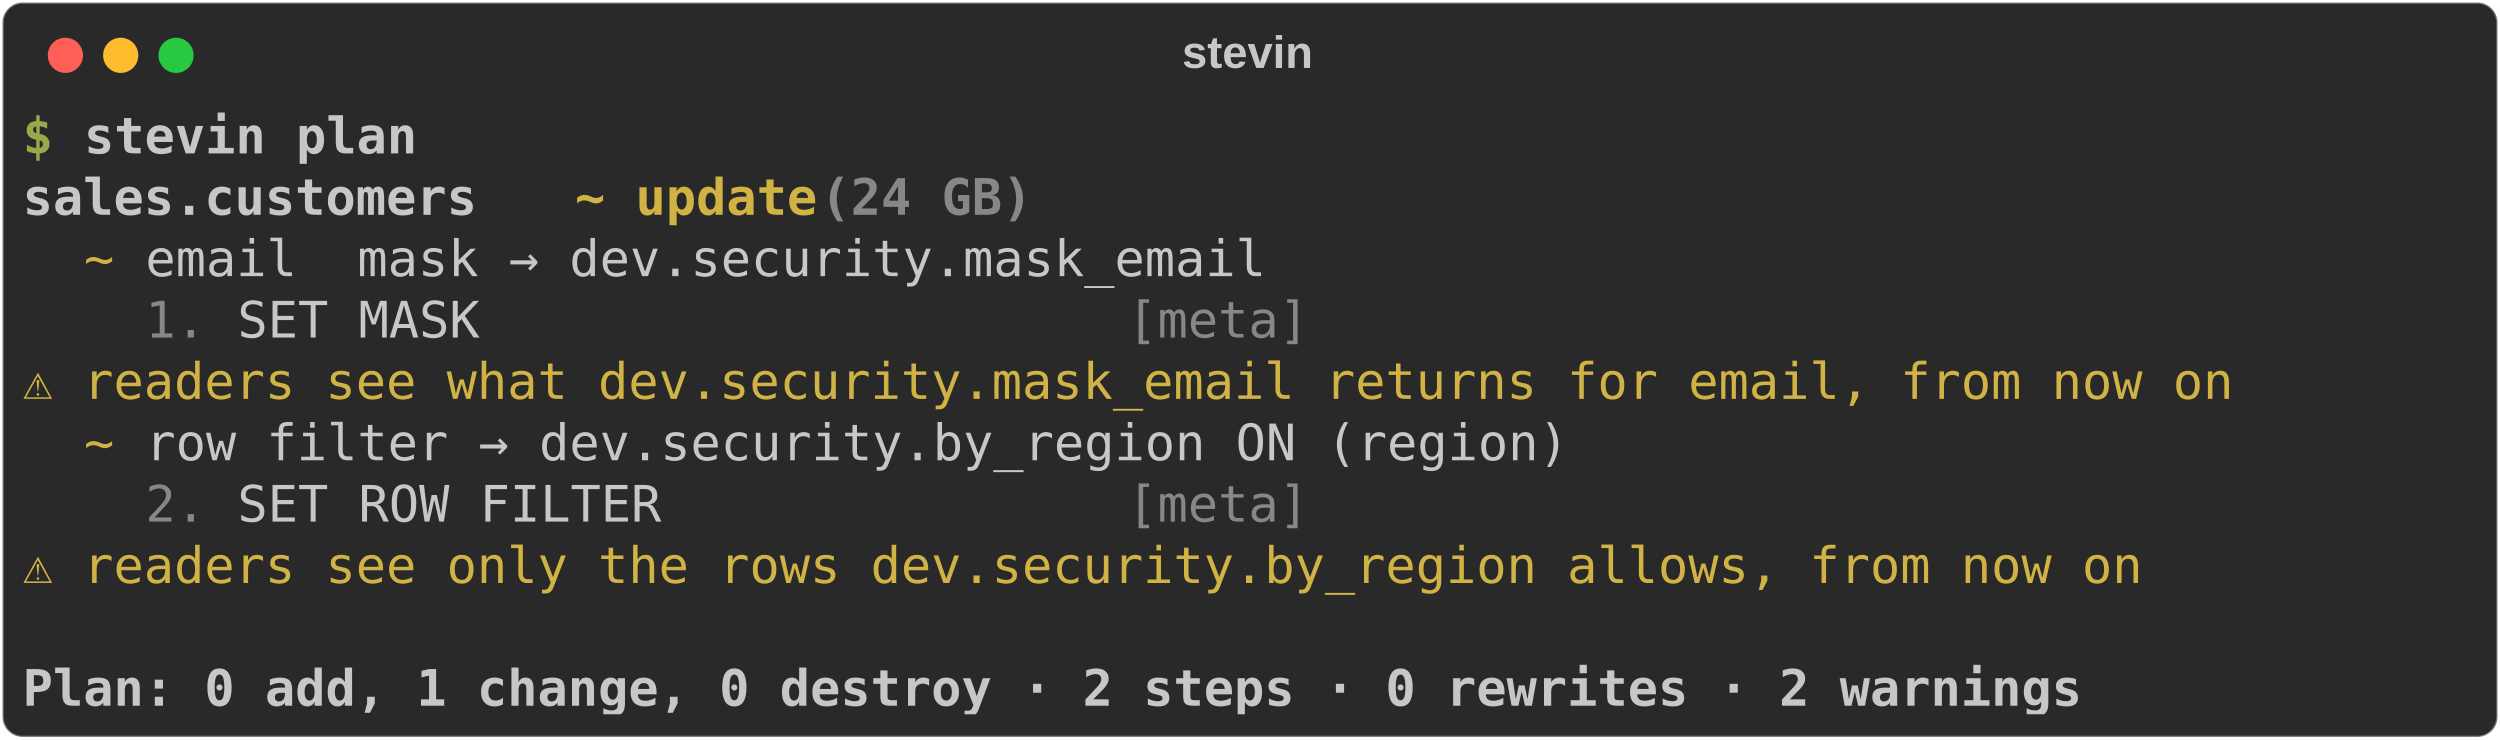
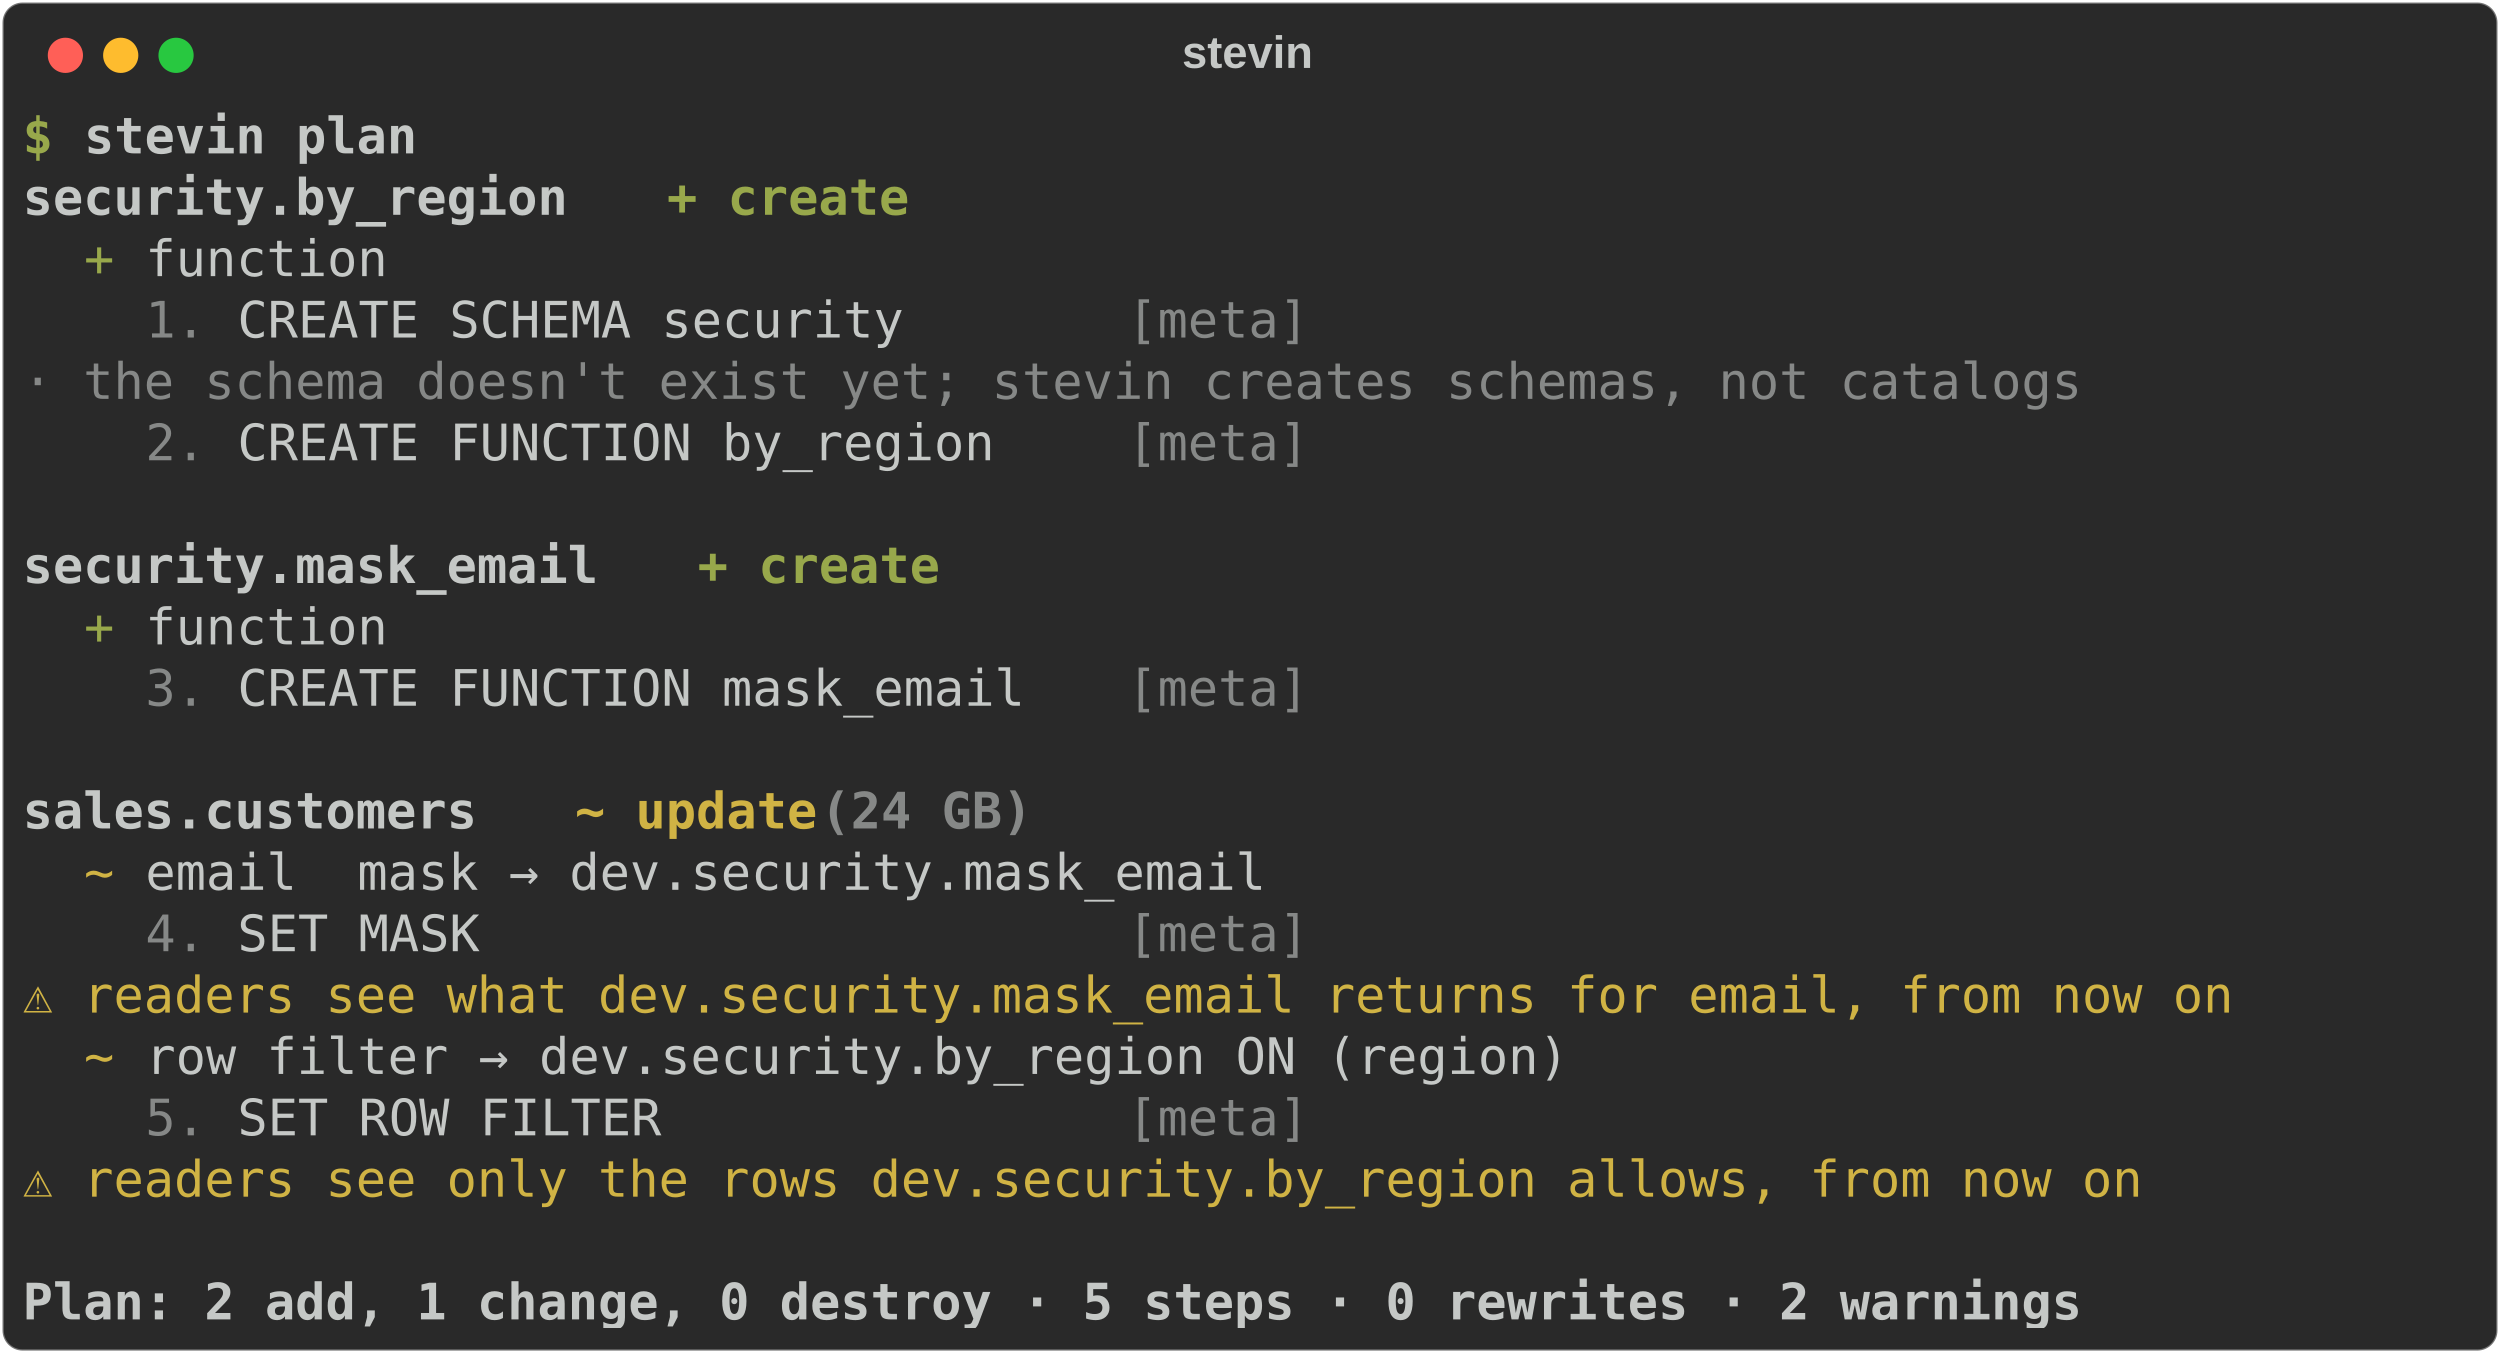
- <svg xmlns="http://www.w3.org/2000/svg" class="rich-terminal" viewBox="0 0 994 294.0">
+ <svg xmlns="http://www.w3.org/2000/svg" class="rich-terminal" viewBox="0 0 994 538.0">
  <style>

    @font-face {
        font-family: "Fira Code";
        src: local("FiraCode-Regular"),
                url("https://cdnjs.cloudflare.com/ajax/libs/firacode/6.2.0/woff2/FiraCode-Regular.woff2") format("woff2"),
                url("https://cdnjs.cloudflare.com/ajax/libs/firacode/6.2.0/woff/FiraCode-Regular.woff") format("woff");
        font-style: normal;
        font-weight: 400;
    }
    @font-face {
        font-family: "Fira Code";
        src: local("FiraCode-Bold"),
                url("https://cdnjs.cloudflare.com/ajax/libs/firacode/6.2.0/woff2/FiraCode-Bold.woff2") format("woff2"),
                url("https://cdnjs.cloudflare.com/ajax/libs/firacode/6.2.0/woff/FiraCode-Bold.woff") format("woff");
        font-style: bold;
        font-weight: 700;
    }

    .dp-feature-masks-matrix {
        font-family: Fira Code, monospace;
        font-size: 20px;
        line-height: 24.4px;
        font-variant-east-asian: full-width;
    }

    .dp-feature-masks-title {
        font-size: 18px;
        font-weight: bold;
        font-family: arial;
    }

    .dp-feature-masks-r1 { fill: #98a84b;font-weight: bold }
.dp-feature-masks-r2 { fill: #c5c8c6;font-weight: bold }
.dp-feature-masks-r3 { fill: #c5c8c6 }
- .dp-feature-masks-r4 { fill: #d0b344;font-weight: bold }
- .dp-feature-masks-r5 { fill: #868887;font-weight: bold }
- .dp-feature-masks-r6 { fill: #d0b344 }
- .dp-feature-masks-r7 { fill: #868887 }
+ .dp-feature-masks-r4 { fill: #98a84b }
+ .dp-feature-masks-r5 { fill: #868887 }
+ .dp-feature-masks-r6 { fill: #d0b344;font-weight: bold }
+ .dp-feature-masks-r7 { fill: #868887;font-weight: bold }
+ .dp-feature-masks-r8 { fill: #d0b344 }
    </style>
  <defs>
    <clipPath id="dp-feature-masks-clip-terminal">
-       <rect x="0" y="0" width="975.0" height="243.0" />
+       <rect x="0" y="0" width="975.0" height="487.0" />
    </clipPath>
    <clipPath id="dp-feature-masks-line-0">
      <rect x="0" y="1.5" width="976" height="24.65" />
    </clipPath>
    <clipPath id="dp-feature-masks-line-1">
      <rect x="0" y="25.9" width="976" height="24.65" />
    </clipPath>
    <clipPath id="dp-feature-masks-line-2">
      <rect x="0" y="50.3" width="976" height="24.65" />
    </clipPath>
    <clipPath id="dp-feature-masks-line-3">
      <rect x="0" y="74.7" width="976" height="24.65" />
    </clipPath>
    <clipPath id="dp-feature-masks-line-4">
      <rect x="0" y="99.1" width="976" height="24.65" />
    </clipPath>
    <clipPath id="dp-feature-masks-line-5">
      <rect x="0" y="123.5" width="976" height="24.65" />
    </clipPath>
    <clipPath id="dp-feature-masks-line-6">
      <rect x="0" y="147.9" width="976" height="24.65" />
    </clipPath>
    <clipPath id="dp-feature-masks-line-7">
      <rect x="0" y="172.3" width="976" height="24.65" />
    </clipPath>
    <clipPath id="dp-feature-masks-line-8">
      <rect x="0" y="196.7" width="976" height="24.65" />
    </clipPath>
+     <clipPath id="dp-feature-masks-line-9">
+       <rect x="0" y="221.1" width="976" height="24.65" />
+     </clipPath>
+     <clipPath id="dp-feature-masks-line-10">
+       <rect x="0" y="245.5" width="976" height="24.65" />
+     </clipPath>
+     <clipPath id="dp-feature-masks-line-11">
+       <rect x="0" y="269.9" width="976" height="24.65" />
+     </clipPath>
+     <clipPath id="dp-feature-masks-line-12">
+       <rect x="0" y="294.3" width="976" height="24.65" />
+     </clipPath>
+     <clipPath id="dp-feature-masks-line-13">
+       <rect x="0" y="318.7" width="976" height="24.65" />
+     </clipPath>
+     <clipPath id="dp-feature-masks-line-14">
+       <rect x="0" y="343.1" width="976" height="24.65" />
+     </clipPath>
+     <clipPath id="dp-feature-masks-line-15">
+       <rect x="0" y="367.5" width="976" height="24.65" />
+     </clipPath>
+     <clipPath id="dp-feature-masks-line-16">
+       <rect x="0" y="391.9" width="976" height="24.65" />
+     </clipPath>
+     <clipPath id="dp-feature-masks-line-17">
+       <rect x="0" y="416.3" width="976" height="24.65" />
+     </clipPath>
+     <clipPath id="dp-feature-masks-line-18">
+       <rect x="0" y="440.7" width="976" height="24.65" />
+     </clipPath>
  </defs>
-   <rect fill="#292929" stroke="rgba(255,255,255,0.35)" stroke-width="1" x="1" y="1" width="992" height="292" rx="8" />
+   <rect fill="#292929" stroke="rgba(255,255,255,0.35)" stroke-width="1" x="1" y="1" width="992" height="536" rx="8" />
  <text class="dp-feature-masks-title" fill="#c5c8c6" text-anchor="middle" x="496" y="27">stevin</text>
  <g transform="translate(26,22)">
    <circle cx="0" cy="0" r="7" fill="#ff5f57" />
    <circle cx="22" cy="0" r="7" fill="#febc2e" />
    <circle cx="44" cy="0" r="7" fill="#28c840" />
  </g>
  <g transform="translate(9, 41)" clip-path="url(#dp-feature-masks-clip-terminal)">
    <g class="dp-feature-masks-matrix">
      <text class="dp-feature-masks-r1" x="0" y="20" textLength="24.4" clip-path="url(#dp-feature-masks-line-0)">$ </text>
      <text class="dp-feature-masks-r2" x="24.4" y="20" textLength="134.2" clip-path="url(#dp-feature-masks-line-0)">stevin plan</text>
      <text class="dp-feature-masks-r3" x="976" y="20" textLength="12.2" clip-path="url(#dp-feature-masks-line-0)">
</text>
-       <text class="dp-feature-masks-r2" x="0" y="44.4" textLength="219.6" clip-path="url(#dp-feature-masks-line-1)">sales.customers   </text>
-       <text class="dp-feature-masks-r4" x="219.6" y="44.4" textLength="97.6" clip-path="url(#dp-feature-masks-line-1)">~ update</text>
-       <text class="dp-feature-masks-r5" x="317.2" y="44.4" textLength="109.8" clip-path="url(#dp-feature-masks-line-1)">  (24 GB)</text>
+       <text class="dp-feature-masks-r2" x="0" y="44.4" textLength="256.2" clip-path="url(#dp-feature-masks-line-1)">security.by_region   </text>
+       <text class="dp-feature-masks-r1" x="256.2" y="44.4" textLength="97.6" clip-path="url(#dp-feature-masks-line-1)">+ create</text>
      <text class="dp-feature-masks-r3" x="976" y="44.4" textLength="12.2" clip-path="url(#dp-feature-masks-line-1)">
</text>
-       <text class="dp-feature-masks-r6" x="24.4" y="68.8" textLength="24.4" clip-path="url(#dp-feature-masks-line-2)">~ </text>
-       <text class="dp-feature-masks-r3" x="48.8" y="68.8" textLength="451.4" clip-path="url(#dp-feature-masks-line-2)">email  mask → dev.security.mask_email</text>
+       <text class="dp-feature-masks-r4" x="24.4" y="68.8" textLength="24.4" clip-path="url(#dp-feature-masks-line-2)">+ </text>
+       <text class="dp-feature-masks-r3" x="48.8" y="68.8" textLength="97.6" clip-path="url(#dp-feature-masks-line-2)">function</text>
      <text class="dp-feature-masks-r3" x="976" y="68.8" textLength="12.2" clip-path="url(#dp-feature-masks-line-2)">
</text>
-       <text class="dp-feature-masks-r7" x="48.8" y="93.2" textLength="36.6" clip-path="url(#dp-feature-masks-line-3)">1. </text>
-       <text class="dp-feature-masks-r3" x="85.4" y="93.2" textLength="353.8" clip-path="url(#dp-feature-masks-line-3)">SET MASK                     </text>
-       <text class="dp-feature-masks-r7" x="439.2" y="93.2" textLength="73.2" clip-path="url(#dp-feature-masks-line-3)">[meta]</text>
+       <text class="dp-feature-masks-r5" x="48.8" y="93.2" textLength="36.6" clip-path="url(#dp-feature-masks-line-3)">1. </text>
+       <text class="dp-feature-masks-r3" x="85.4" y="93.2" textLength="353.8" clip-path="url(#dp-feature-masks-line-3)">CREATE SCHEMA security       </text>
+       <text class="dp-feature-masks-r5" x="439.2" y="93.2" textLength="73.2" clip-path="url(#dp-feature-masks-line-3)">[meta]</text>
      <text class="dp-feature-masks-r3" x="976" y="93.2" textLength="12.2" clip-path="url(#dp-feature-masks-line-3)">
</text>
-       <text class="dp-feature-masks-r6" x="0" y="117.6" textLength="976" clip-path="url(#dp-feature-masks-line-4)">       ⚠ readers see what dev.security.mask_email returns for email, from now on</text>
+       <text class="dp-feature-masks-r5" x="0" y="117.6" textLength="915" clip-path="url(#dp-feature-masks-line-4)">       · the schema doesn't exist yet; stevin creates schemas, not catalogs</text>
      <text class="dp-feature-masks-r3" x="976" y="117.6" textLength="12.2" clip-path="url(#dp-feature-masks-line-4)">
</text>
-       <text class="dp-feature-masks-r6" x="24.4" y="142" textLength="24.4" clip-path="url(#dp-feature-masks-line-5)">~ </text>
-       <text class="dp-feature-masks-r3" x="48.8" y="142" textLength="573.4" clip-path="url(#dp-feature-masks-line-5)">row filter → dev.security.by_region ON (region)</text>
+       <text class="dp-feature-masks-r5" x="48.8" y="142" textLength="36.6" clip-path="url(#dp-feature-masks-line-5)">2. </text>
+       <text class="dp-feature-masks-r3" x="85.4" y="142" textLength="353.8" clip-path="url(#dp-feature-masks-line-5)">CREATE FUNCTION by_region    </text>
+       <text class="dp-feature-masks-r5" x="439.2" y="142" textLength="73.2" clip-path="url(#dp-feature-masks-line-5)">[meta]</text>
      <text class="dp-feature-masks-r3" x="976" y="142" textLength="12.2" clip-path="url(#dp-feature-masks-line-5)">
</text>
-       <text class="dp-feature-masks-r7" x="48.8" y="166.4" textLength="36.6" clip-path="url(#dp-feature-masks-line-6)">2. </text>
-       <text class="dp-feature-masks-r3" x="85.4" y="166.4" textLength="353.8" clip-path="url(#dp-feature-masks-line-6)">SET ROW FILTER               </text>
-       <text class="dp-feature-masks-r7" x="439.2" y="166.4" textLength="73.2" clip-path="url(#dp-feature-masks-line-6)">[meta]</text>
      <text class="dp-feature-masks-r3" x="976" y="166.4" textLength="12.2" clip-path="url(#dp-feature-masks-line-6)">
</text>
-       <text class="dp-feature-masks-r6" x="0" y="190.8" textLength="939.4" clip-path="url(#dp-feature-masks-line-7)">       ⚠ readers see only the rows dev.security.by_region allows, from now on</text>
+       <text class="dp-feature-masks-r2" x="0" y="190.8" textLength="268.4" clip-path="url(#dp-feature-masks-line-7)">security.mask_email   </text>
+       <text class="dp-feature-masks-r1" x="268.4" y="190.8" textLength="97.6" clip-path="url(#dp-feature-masks-line-7)">+ create</text>
      <text class="dp-feature-masks-r3" x="976" y="190.8" textLength="12.2" clip-path="url(#dp-feature-masks-line-7)">
</text>
+       <text class="dp-feature-masks-r4" x="24.4" y="215.2" textLength="24.4" clip-path="url(#dp-feature-masks-line-8)">+ </text>
+       <text class="dp-feature-masks-r3" x="48.8" y="215.2" textLength="97.6" clip-path="url(#dp-feature-masks-line-8)">function</text>
      <text class="dp-feature-masks-r3" x="976" y="215.2" textLength="12.2" clip-path="url(#dp-feature-masks-line-8)">
</text>
-       <text class="dp-feature-masks-r2" x="0" y="239.6" textLength="829.6" clip-path="url(#dp-feature-masks-line-9)">Plan: 0 add, 1 change, 0 destroy · 2 steps · 0 rewrites · 2 warnings</text>
+       <text class="dp-feature-masks-r5" x="48.8" y="239.6" textLength="36.6" clip-path="url(#dp-feature-masks-line-9)">3. </text>
+       <text class="dp-feature-masks-r3" x="85.4" y="239.6" textLength="353.8" clip-path="url(#dp-feature-masks-line-9)">CREATE FUNCTION mask_email   </text>
+       <text class="dp-feature-masks-r5" x="439.2" y="239.6" textLength="73.2" clip-path="url(#dp-feature-masks-line-9)">[meta]</text>
      <text class="dp-feature-masks-r3" x="976" y="239.6" textLength="12.2" clip-path="url(#dp-feature-masks-line-9)">
+ </text>
+       <text class="dp-feature-masks-r3" x="976" y="264" textLength="12.2" clip-path="url(#dp-feature-masks-line-10)">
+ </text>
+       <text class="dp-feature-masks-r2" x="0" y="288.4" textLength="219.6" clip-path="url(#dp-feature-masks-line-11)">sales.customers   </text>
+       <text class="dp-feature-masks-r6" x="219.6" y="288.4" textLength="97.6" clip-path="url(#dp-feature-masks-line-11)">~ update</text>
+       <text class="dp-feature-masks-r7" x="317.2" y="288.4" textLength="109.8" clip-path="url(#dp-feature-masks-line-11)">  (24 GB)</text>
+       <text class="dp-feature-masks-r3" x="976" y="288.4" textLength="12.2" clip-path="url(#dp-feature-masks-line-11)">
+ </text>
+       <text class="dp-feature-masks-r8" x="24.4" y="312.8" textLength="24.4" clip-path="url(#dp-feature-masks-line-12)">~ </text>
+       <text class="dp-feature-masks-r3" x="48.8" y="312.8" textLength="451.4" clip-path="url(#dp-feature-masks-line-12)">email  mask → dev.security.mask_email</text>
+       <text class="dp-feature-masks-r3" x="976" y="312.8" textLength="12.2" clip-path="url(#dp-feature-masks-line-12)">
+ </text>
+       <text class="dp-feature-masks-r5" x="48.8" y="337.2" textLength="36.6" clip-path="url(#dp-feature-masks-line-13)">4. </text>
+       <text class="dp-feature-masks-r3" x="85.4" y="337.2" textLength="353.8" clip-path="url(#dp-feature-masks-line-13)">SET MASK                     </text>
+       <text class="dp-feature-masks-r5" x="439.2" y="337.2" textLength="73.2" clip-path="url(#dp-feature-masks-line-13)">[meta]</text>
+       <text class="dp-feature-masks-r3" x="976" y="337.2" textLength="12.2" clip-path="url(#dp-feature-masks-line-13)">
+ </text>
+       <text class="dp-feature-masks-r8" x="0" y="361.6" textLength="976" clip-path="url(#dp-feature-masks-line-14)">       ⚠ readers see what dev.security.mask_email returns for email, from now on</text>
+       <text class="dp-feature-masks-r3" x="976" y="361.6" textLength="12.2" clip-path="url(#dp-feature-masks-line-14)">
+ </text>
+       <text class="dp-feature-masks-r8" x="24.4" y="386" textLength="24.4" clip-path="url(#dp-feature-masks-line-15)">~ </text>
+       <text class="dp-feature-masks-r3" x="48.8" y="386" textLength="573.4" clip-path="url(#dp-feature-masks-line-15)">row filter → dev.security.by_region ON (region)</text>
+       <text class="dp-feature-masks-r3" x="976" y="386" textLength="12.2" clip-path="url(#dp-feature-masks-line-15)">
+ </text>
+       <text class="dp-feature-masks-r5" x="48.8" y="410.4" textLength="36.6" clip-path="url(#dp-feature-masks-line-16)">5. </text>
+       <text class="dp-feature-masks-r3" x="85.4" y="410.4" textLength="353.8" clip-path="url(#dp-feature-masks-line-16)">SET ROW FILTER               </text>
+       <text class="dp-feature-masks-r5" x="439.2" y="410.4" textLength="73.2" clip-path="url(#dp-feature-masks-line-16)">[meta]</text>
+       <text class="dp-feature-masks-r3" x="976" y="410.4" textLength="12.2" clip-path="url(#dp-feature-masks-line-16)">
+ </text>
+       <text class="dp-feature-masks-r8" x="0" y="434.8" textLength="939.4" clip-path="url(#dp-feature-masks-line-17)">       ⚠ readers see only the rows dev.security.by_region allows, from now on</text>
+       <text class="dp-feature-masks-r3" x="976" y="434.8" textLength="12.2" clip-path="url(#dp-feature-masks-line-17)">
+ </text>
+       <text class="dp-feature-masks-r3" x="976" y="459.2" textLength="12.2" clip-path="url(#dp-feature-masks-line-18)">
+ </text>
+       <text class="dp-feature-masks-r2" x="0" y="483.6" textLength="829.6" clip-path="url(#dp-feature-masks-line-19)">Plan: 2 add, 1 change, 0 destroy · 5 steps · 0 rewrites · 2 warnings</text>
+       <text class="dp-feature-masks-r3" x="976" y="483.6" textLength="12.2" clip-path="url(#dp-feature-masks-line-19)">
</text>
    </g>
  </g>
</svg>
